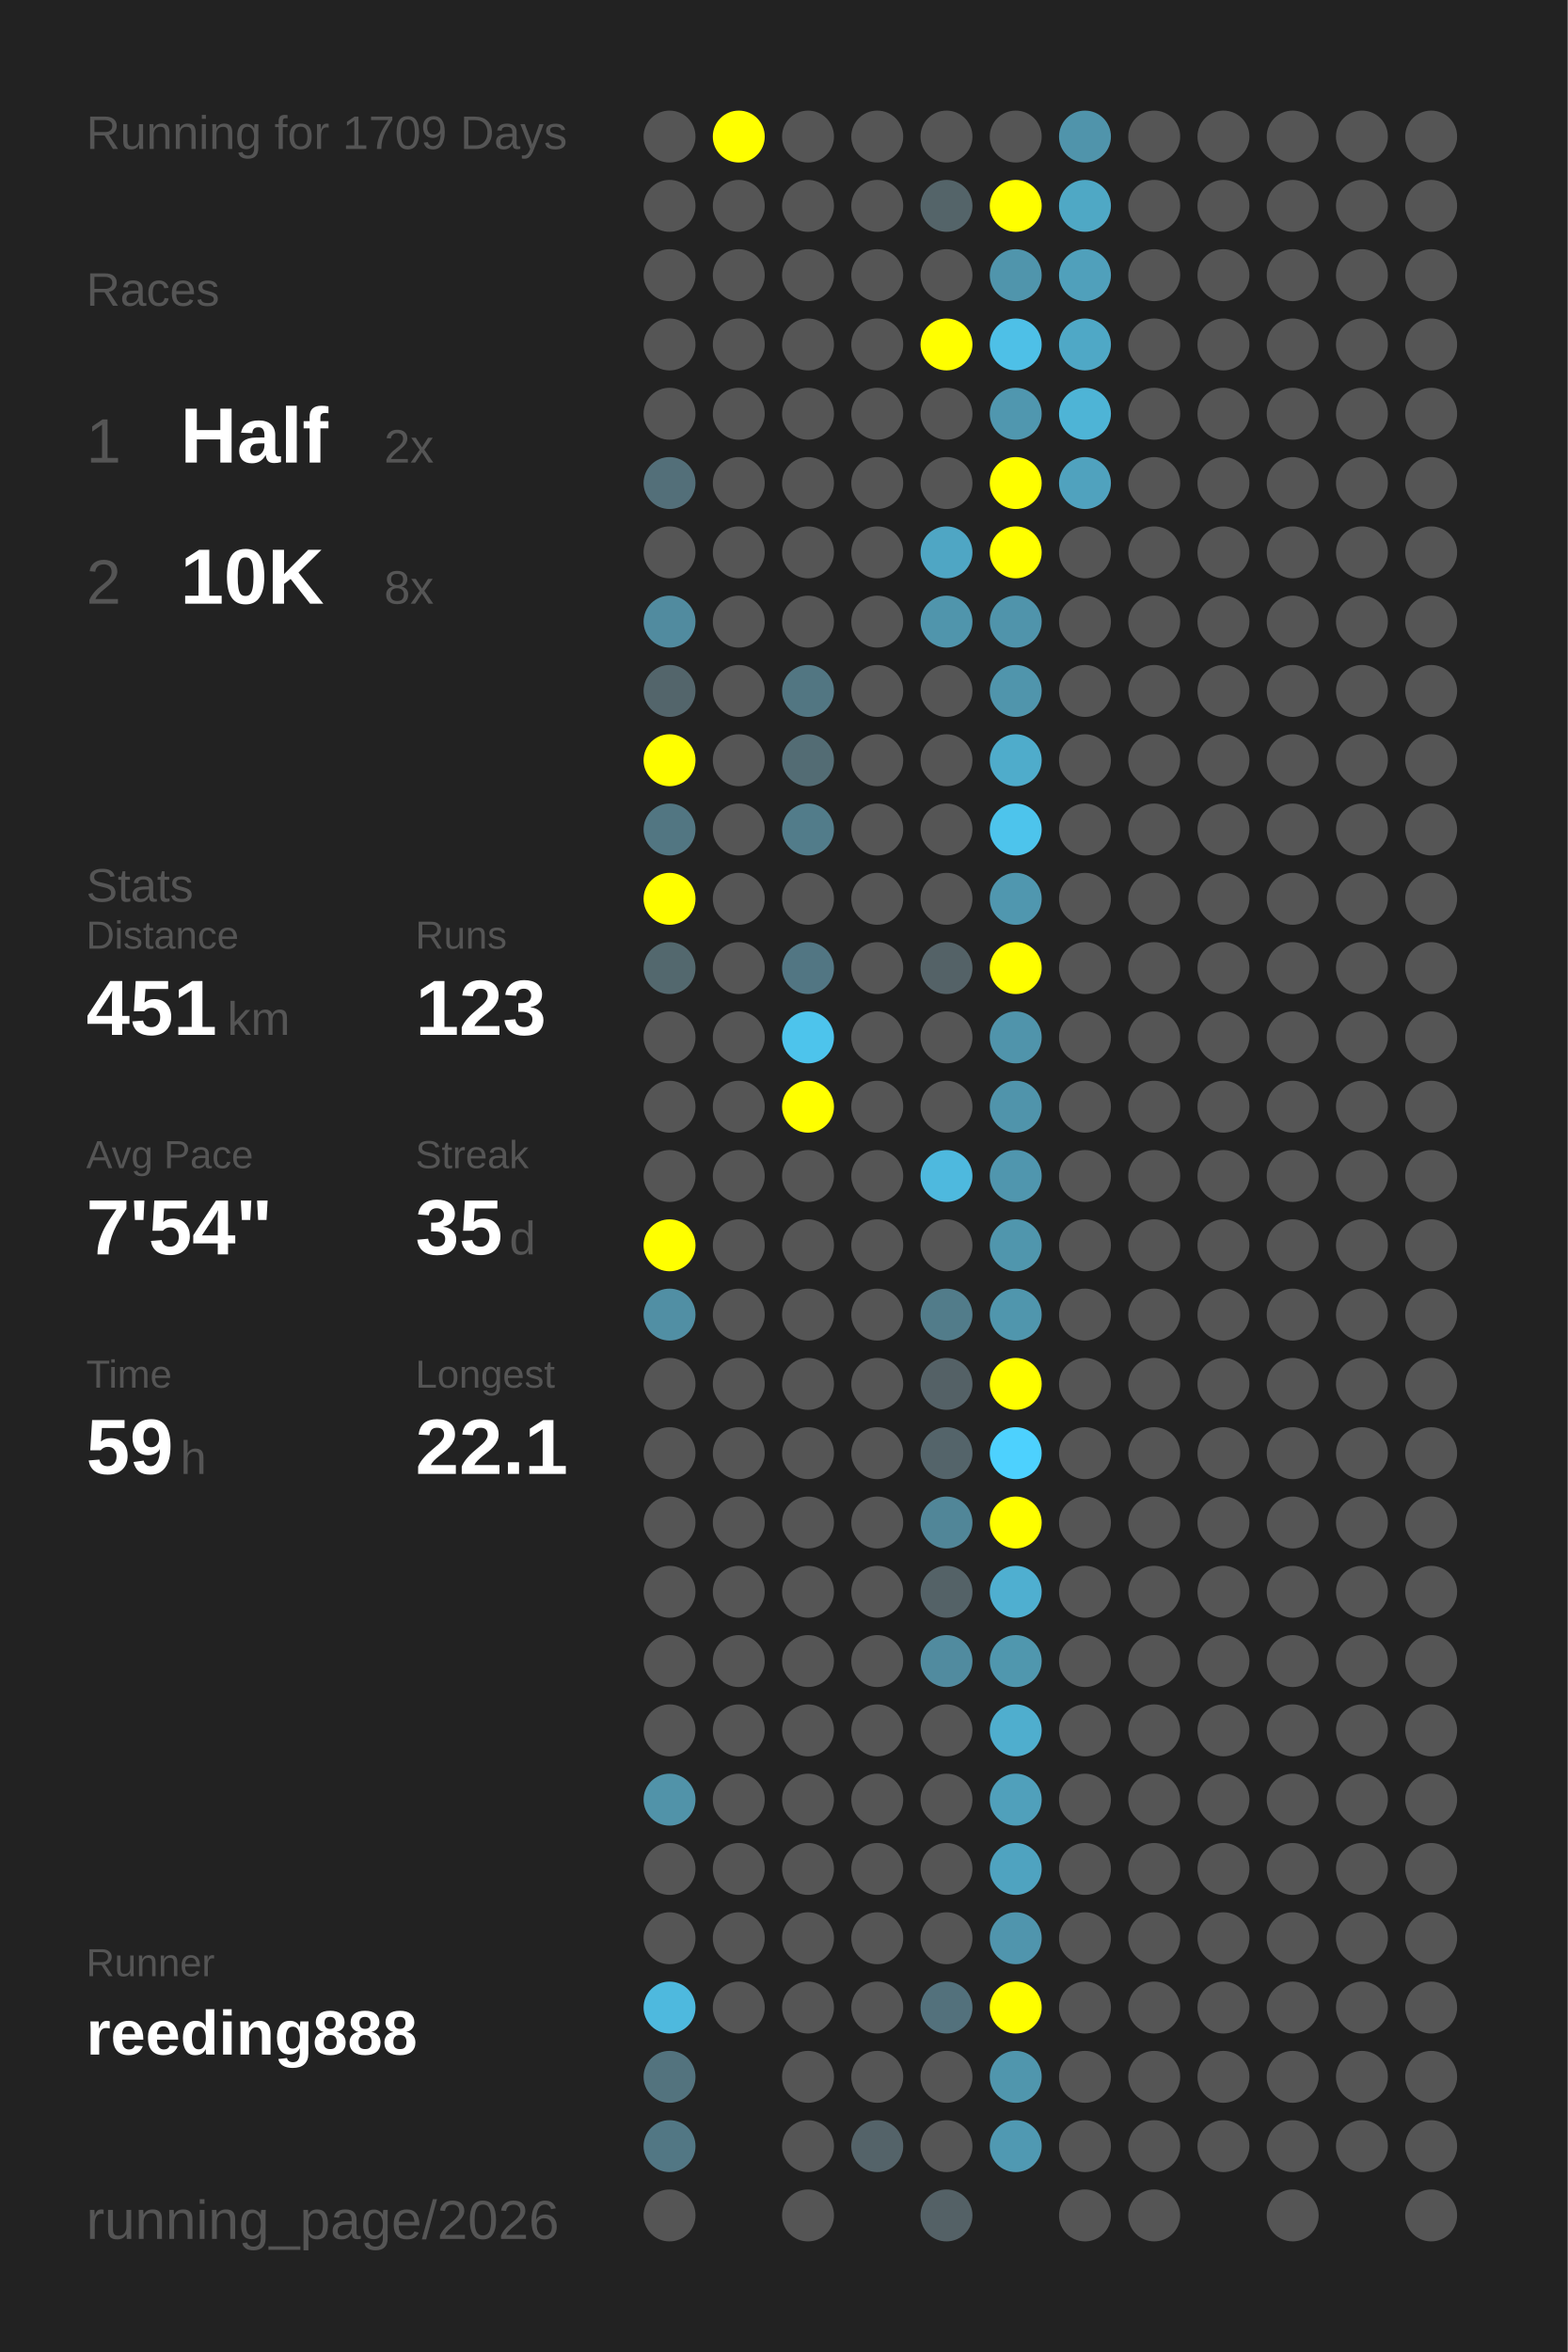
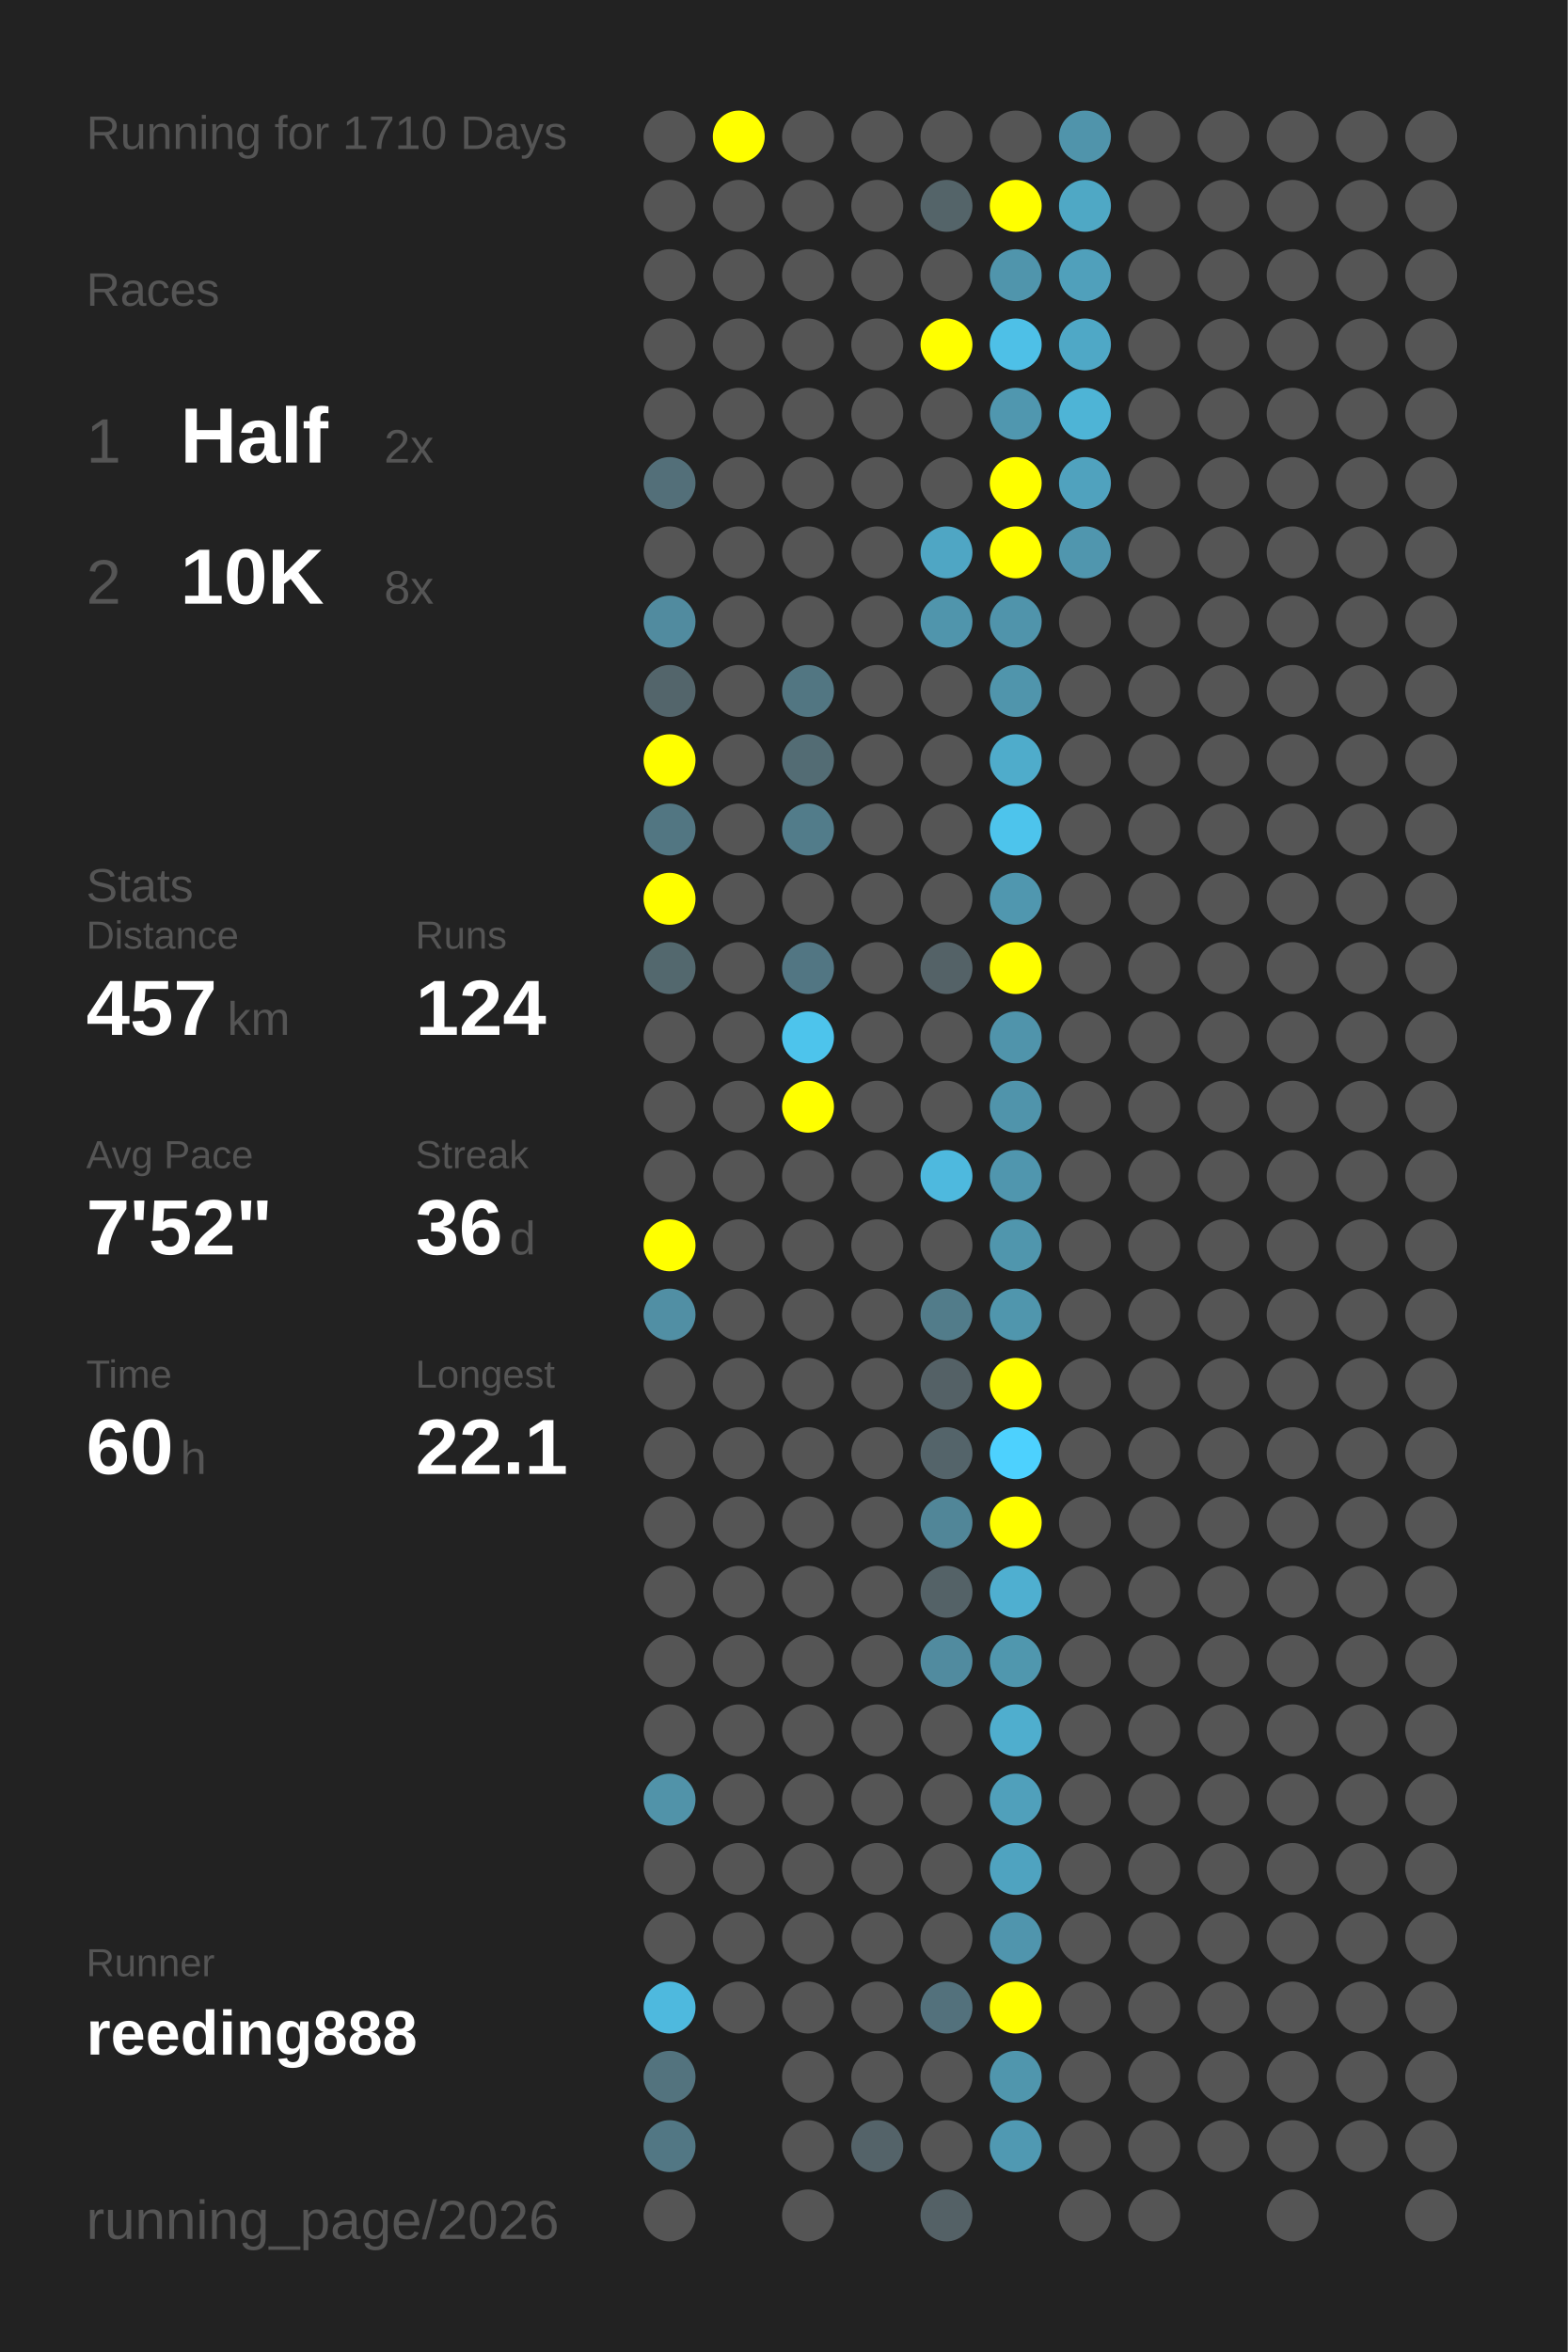
<svg xmlns="http://www.w3.org/2000/svg" baseProfile="full" height="300mm" version="1.1" viewBox="0,0,200,300" width="200mm">
  <defs />
  <rect fill="#222222" height="300" width="200" x="0" y="0" />
-   <text fill="#555555" style="font-size:6px; font-family:Arial;" x="11" y="19">Running for 1709 Days</text>
+   <text fill="#555555" style="font-size:6px; font-family:Arial;" x="11" y="19">Running for 1710 Days</text>
  <text fill="#555555" style="font-size:6px; font-family:Arial;" x="11" y="39">Races</text>
  <text fill="#555555" style="font-size:8px; font-family:Arial;" x="11" y="59">1</text>
  <text fill="#FFFFFF" style="font-size:10px; font-family:Arial; font-weight:bold;" x="23" y="59">Half</text>
  <text fill="#555555" style="font-size:6px; font-family:Arial;" x="49" y="59">2x</text>
  <text fill="#555555" style="font-size:8px; font-family:Arial;" x="11" y="77">2</text>
  <text fill="#FFFFFF" style="font-size:10px; font-family:Arial; font-weight:bold;" x="23" y="77">10K</text>
  <text fill="#555555" style="font-size:6px; font-family:Arial;" x="49" y="77">8x</text>
  <text fill="#555555" style="font-size:6px; font-family:Arial;" x="11" y="115">Stats</text>
  <text fill="#555555" style="font-size:5px; font-family:Arial;" x="11" y="121">Distance</text>
-   <text fill="#FFFFFF" style="font-size:10px; font-family:Arial; font-weight:bold;" x="11" y="132">451</text>
+   <text fill="#FFFFFF" style="font-size:10px; font-family:Arial; font-weight:bold;" x="11" y="132">457</text>
  <text fill="#555555" style="font-size:6px; font-family:Arial;" x="29" y="132">km</text>
  <text fill="#555555" style="font-size:5px; font-family:Arial;" x="53" y="121">Runs</text>
-   <text fill="#FFFFFF" style="font-size:10px; font-family:Arial; font-weight:bold;" x="53" y="132">123</text>
+   <text fill="#FFFFFF" style="font-size:10px; font-family:Arial; font-weight:bold;" x="53" y="132">124</text>
  <text fill="#555555" style="font-size:5px; font-family:Arial;" x="11" y="149">Avg Pace</text>
-   <text fill="#FFFFFF" style="font-size:10px; font-family:Arial; font-weight:bold;" x="11" y="160">7'54"</text>
+   <text fill="#FFFFFF" style="font-size:10px; font-family:Arial; font-weight:bold;" x="11" y="160">7'52"</text>
  <text fill="#555555" style="font-size:5px; font-family:Arial;" x="53" y="149">Streak</text>
-   <text fill="#FFFFFF" style="font-size:10px; font-family:Arial; font-weight:bold;" x="53" y="160">35</text>
+   <text fill="#FFFFFF" style="font-size:10px; font-family:Arial; font-weight:bold;" x="53" y="160">36</text>
  <text fill="#555555" style="font-size:6px; font-family:Arial;" x="65" y="160">d</text>
  <text fill="#555555" style="font-size:5px; font-family:Arial;" x="11" y="177">Time</text>
-   <text fill="#FFFFFF" style="font-size:10px; font-family:Arial; font-weight:bold;" x="11" y="188">59</text>
+   <text fill="#FFFFFF" style="font-size:10px; font-family:Arial; font-weight:bold;" x="11" y="188">60</text>
  <text fill="#555555" style="font-size:6px; font-family:Arial;" x="23" y="188">h</text>
  <text fill="#555555" style="font-size:5px; font-family:Arial;" x="53" y="177">Longest</text>
  <text fill="#FFFFFF" style="font-size:10px; font-family:Arial; font-weight:bold;" x="53" y="188">22.1</text>
  <text fill="#555555" style="font-size:5px; font-family:Arial;" x="11" y="252.065">Runner</text>
  <text fill="#FFFFFF" style="font-size:8px; font-family:Arial; font-weight:bold;" x="11" y="262.065">reeding888</text>
  <text fill="#555555" style="font-size:7px; font-family:Arial;" x="11" y="285.581">running_page/2026</text>
  <circle cx="85.417" cy="17.419" fill="#555555" r="3.312" />
  <circle cx="85.417" cy="26.258" fill="#555555" r="3.312" />
  <circle cx="85.417" cy="35.097" fill="#555555" r="3.312" />
  <circle cx="85.417" cy="43.935" fill="#555555" r="3.312" />
  <circle cx="85.417" cy="52.774" fill="#555555" r="3.312" />
  <circle cx="85.417" cy="61.613" fill="#536f79" r="3.312" />
  <circle cx="85.417" cy="70.452" fill="#555555" r="3.312" />
  <circle cx="85.417" cy="79.29" fill="#518b9f" r="3.312" />
  <circle cx="85.417" cy="88.129" fill="#53656b" r="3.312" />
  <circle cx="85.417" cy="96.968" fill="#FFFF00" r="3.312" />
  <circle cx="85.417" cy="105.806" fill="#527682" r="3.312" />
  <circle cx="85.417" cy="114.645" fill="#FFFF00" r="3.312" />
  <circle cx="85.417" cy="123.484" fill="#53686e" r="3.312" />
  <circle cx="85.417" cy="132.323" fill="#555555" r="3.312" />
  <circle cx="85.417" cy="141.161" fill="#555555" r="3.312" />
  <circle cx="85.417" cy="150" fill="#555555" r="3.312" />
  <circle cx="85.417" cy="158.839" fill="#FFFF00" r="3.312" />
  <circle cx="85.417" cy="167.677" fill="#518fa4" r="3.312" />
  <circle cx="85.417" cy="176.516" fill="#555555" r="3.312" />
  <circle cx="85.417" cy="185.355" fill="#555555" r="3.312" />
  <circle cx="85.417" cy="194.194" fill="#555555" r="3.312" />
  <circle cx="85.417" cy="203.032" fill="#555555" r="3.312" />
  <circle cx="85.417" cy="211.871" fill="#555555" r="3.312" />
  <circle cx="85.417" cy="220.71" fill="#555555" r="3.312" />
  <circle cx="85.417" cy="229.548" fill="#5193a9" r="3.312" />
  <circle cx="85.417" cy="238.387" fill="#555555" r="3.312" />
  <circle cx="85.417" cy="247.226" fill="#555555" r="3.312" />
  <circle cx="85.417" cy="256.065" fill="#4eb9de" r="3.312" />
  <circle cx="85.417" cy="264.903" fill="#53737e" r="3.312" />
  <circle cx="85.417" cy="273.742" fill="#527784" r="3.312" />
  <circle cx="85.417" cy="282.581" fill="#555555" r="3.312" />
  <circle cx="94.25" cy="17.419" fill="#FFFF00" r="3.312" />
  <circle cx="94.25" cy="26.258" fill="#555555" r="3.312" />
  <circle cx="94.25" cy="35.097" fill="#555555" r="3.312" />
  <circle cx="94.25" cy="43.935" fill="#555555" r="3.312" />
  <circle cx="94.25" cy="52.774" fill="#555555" r="3.312" />
  <circle cx="94.25" cy="61.613" fill="#555555" r="3.312" />
  <circle cx="94.25" cy="70.452" fill="#555555" r="3.312" />
  <circle cx="94.25" cy="79.29" fill="#555555" r="3.312" />
  <circle cx="94.25" cy="88.129" fill="#555555" r="3.312" />
  <circle cx="94.25" cy="96.968" fill="#555555" r="3.312" />
  <circle cx="94.25" cy="105.806" fill="#555555" r="3.312" />
  <circle cx="94.25" cy="114.645" fill="#555555" r="3.312" />
  <circle cx="94.25" cy="123.484" fill="#555555" r="3.312" />
  <circle cx="94.25" cy="132.323" fill="#555555" r="3.312" />
  <circle cx="94.25" cy="141.161" fill="#555555" r="3.312" />
  <circle cx="94.25" cy="150" fill="#555555" r="3.312" />
  <circle cx="94.25" cy="158.839" fill="#555555" r="3.312" />
  <circle cx="94.25" cy="167.677" fill="#555555" r="3.312" />
  <circle cx="94.25" cy="176.516" fill="#555555" r="3.312" />
  <circle cx="94.25" cy="185.355" fill="#555555" r="3.312" />
  <circle cx="94.25" cy="194.194" fill="#555555" r="3.312" />
  <circle cx="94.25" cy="203.032" fill="#555555" r="3.312" />
  <circle cx="94.25" cy="211.871" fill="#555555" r="3.312" />
  <circle cx="94.25" cy="220.71" fill="#555555" r="3.312" />
  <circle cx="94.25" cy="229.548" fill="#555555" r="3.312" />
  <circle cx="94.25" cy="238.387" fill="#555555" r="3.312" />
  <circle cx="94.25" cy="247.226" fill="#555555" r="3.312" />
  <circle cx="94.25" cy="256.065" fill="#555555" r="3.312" />
  <circle cx="103.083" cy="17.419" fill="#555555" r="3.312" />
  <circle cx="103.083" cy="26.258" fill="#555555" r="3.312" />
  <circle cx="103.083" cy="35.097" fill="#555555" r="3.312" />
  <circle cx="103.083" cy="43.935" fill="#555555" r="3.312" />
  <circle cx="103.083" cy="52.774" fill="#555555" r="3.312" />
  <circle cx="103.083" cy="61.613" fill="#555555" r="3.312" />
  <circle cx="103.083" cy="70.452" fill="#555555" r="3.312" />
  <circle cx="103.083" cy="79.29" fill="#555555" r="3.312" />
  <circle cx="103.083" cy="88.129" fill="#527682" r="3.312" />
  <circle cx="103.083" cy="96.968" fill="#536c74" r="3.312" />
  <circle cx="103.083" cy="105.806" fill="#527c8a" r="3.312" />
  <circle cx="103.083" cy="114.645" fill="#555555" r="3.312" />
  <circle cx="103.083" cy="123.484" fill="#527683" r="3.312" />
  <circle cx="103.083" cy="132.323" fill="#4dc4ec" r="3.312" />
  <circle cx="103.083" cy="141.161" fill="#FFFF00" r="3.312" />
  <circle cx="103.083" cy="150" fill="#555555" r="3.312" />
  <circle cx="103.083" cy="158.839" fill="#555555" r="3.312" />
  <circle cx="103.083" cy="167.677" fill="#555555" r="3.312" />
  <circle cx="103.083" cy="176.516" fill="#555555" r="3.312" />
  <circle cx="103.083" cy="185.355" fill="#555555" r="3.312" />
  <circle cx="103.083" cy="194.194" fill="#555555" r="3.312" />
  <circle cx="103.083" cy="203.032" fill="#555555" r="3.312" />
  <circle cx="103.083" cy="211.871" fill="#555555" r="3.312" />
  <circle cx="103.083" cy="220.71" fill="#555555" r="3.312" />
  <circle cx="103.083" cy="229.548" fill="#555555" r="3.312" />
  <circle cx="103.083" cy="238.387" fill="#555555" r="3.312" />
  <circle cx="103.083" cy="247.226" fill="#555555" r="3.312" />
  <circle cx="103.083" cy="256.065" fill="#555555" r="3.312" />
  <circle cx="103.083" cy="264.903" fill="#555555" r="3.312" />
  <circle cx="103.083" cy="273.742" fill="#555555" r="3.312" />
  <circle cx="103.083" cy="282.581" fill="#555555" r="3.312" />
  <circle cx="111.917" cy="17.419" fill="#555555" r="3.312" />
  <circle cx="111.917" cy="26.258" fill="#555555" r="3.312" />
  <circle cx="111.917" cy="35.097" fill="#555555" r="3.312" />
  <circle cx="111.917" cy="43.935" fill="#555555" r="3.312" />
  <circle cx="111.917" cy="52.774" fill="#555555" r="3.312" />
  <circle cx="111.917" cy="61.613" fill="#555555" r="3.312" />
  <circle cx="111.917" cy="70.452" fill="#555555" r="3.312" />
  <circle cx="111.917" cy="79.29" fill="#555555" r="3.312" />
  <circle cx="111.917" cy="88.129" fill="#555555" r="3.312" />
  <circle cx="111.917" cy="96.968" fill="#555555" r="3.312" />
  <circle cx="111.917" cy="105.806" fill="#555555" r="3.312" />
  <circle cx="111.917" cy="114.645" fill="#555555" r="3.312" />
  <circle cx="111.917" cy="123.484" fill="#555555" r="3.312" />
  <circle cx="111.917" cy="132.323" fill="#555555" r="3.312" />
  <circle cx="111.917" cy="141.161" fill="#555555" r="3.312" />
  <circle cx="111.917" cy="150" fill="#555555" r="3.312" />
  <circle cx="111.917" cy="158.839" fill="#555555" r="3.312" />
  <circle cx="111.917" cy="167.677" fill="#555555" r="3.312" />
  <circle cx="111.917" cy="176.516" fill="#555555" r="3.312" />
  <circle cx="111.917" cy="185.355" fill="#555555" r="3.312" />
  <circle cx="111.917" cy="194.194" fill="#555555" r="3.312" />
  <circle cx="111.917" cy="203.032" fill="#555555" r="3.312" />
  <circle cx="111.917" cy="211.871" fill="#555555" r="3.312" />
  <circle cx="111.917" cy="220.71" fill="#555555" r="3.312" />
  <circle cx="111.917" cy="229.548" fill="#555555" r="3.312" />
  <circle cx="111.917" cy="238.387" fill="#555555" r="3.312" />
  <circle cx="111.917" cy="247.226" fill="#555555" r="3.312" />
  <circle cx="111.917" cy="256.065" fill="#555555" r="3.312" />
  <circle cx="111.917" cy="264.903" fill="#555555" r="3.312" />
  <circle cx="111.917" cy="273.742" fill="#546369" r="3.312" />
  <circle cx="120.75" cy="17.419" fill="#555555" r="3.312" />
  <circle cx="120.75" cy="26.258" fill="#546469" r="3.312" />
  <circle cx="120.75" cy="35.097" fill="#555555" r="3.312" />
  <circle cx="120.75" cy="43.935" fill="#FFFF00" r="3.312" />
  <circle cx="120.75" cy="52.774" fill="#555555" r="3.312" />
  <circle cx="120.75" cy="61.613" fill="#555555" r="3.312" />
  <circle cx="120.75" cy="70.452" fill="#4fa6c4" r="3.312" />
  <circle cx="120.75" cy="79.29" fill="#5095ac" r="3.312" />
  <circle cx="120.75" cy="88.129" fill="#555555" r="3.312" />
  <circle cx="120.75" cy="96.968" fill="#555555" r="3.312" />
  <circle cx="120.75" cy="105.806" fill="#555555" r="3.312" />
  <circle cx="120.75" cy="114.645" fill="#555555" r="3.312" />
  <circle cx="120.75" cy="123.484" fill="#546267" r="3.312" />
  <circle cx="120.75" cy="132.323" fill="#555555" r="3.312" />
  <circle cx="120.75" cy="141.161" fill="#555555" r="3.312" />
  <circle cx="120.75" cy="150" fill="#4eb9de" r="3.312" />
  <circle cx="120.75" cy="158.839" fill="#555555" r="3.312" />
  <circle cx="120.75" cy="167.677" fill="#527c8a" r="3.312" />
  <circle cx="120.75" cy="176.516" fill="#546166" r="3.312" />
  <circle cx="120.75" cy="185.355" fill="#54646a" r="3.312" />
  <circle cx="120.75" cy="194.194" fill="#518698" r="3.312" />
  <circle cx="120.75" cy="203.032" fill="#546267" r="3.312" />
  <circle cx="120.75" cy="211.871" fill="#518b9f" r="3.312" />
  <circle cx="120.75" cy="220.71" fill="#555555" r="3.312" />
  <circle cx="120.75" cy="229.548" fill="#555555" r="3.312" />
  <circle cx="120.75" cy="238.387" fill="#555555" r="3.312" />
  <circle cx="120.75" cy="247.226" fill="#555555" r="3.312" />
  <circle cx="120.75" cy="256.065" fill="#53717c" r="3.312" />
  <circle cx="120.75" cy="264.903" fill="#555555" r="3.312" />
  <circle cx="120.75" cy="273.742" fill="#555555" r="3.312" />
  <circle cx="120.75" cy="282.581" fill="#546166" r="3.312" />
  <circle cx="129.583" cy="17.419" fill="#555555" r="3.312" />
  <circle cx="129.583" cy="26.258" fill="#FFFF00" r="3.312" />
  <circle cx="129.583" cy="35.097" fill="#5095ac" r="3.312" />
  <circle cx="129.583" cy="43.935" fill="#4ec0e7" r="3.312" />
  <circle cx="129.583" cy="52.774" fill="#5097af" r="3.312" />
  <circle cx="129.583" cy="61.613" fill="#FFFF00" r="3.312" />
  <circle cx="129.583" cy="70.452" fill="#FFFF00" r="3.312" />
  <circle cx="129.583" cy="79.29" fill="#5094ab" r="3.312" />
  <circle cx="129.583" cy="88.129" fill="#5095ac" r="3.312" />
  <circle cx="129.583" cy="96.968" fill="#4faccb" r="3.312" />
  <circle cx="129.583" cy="105.806" fill="#4dc4ec" r="3.312" />
  <circle cx="129.583" cy="114.645" fill="#5097af" r="3.312" />
  <circle cx="129.583" cy="123.484" fill="#FFFF00" r="3.312" />
  <circle cx="129.583" cy="132.323" fill="#5094ab" r="3.312" />
  <circle cx="129.583" cy="141.161" fill="#5094ab" r="3.312" />
  <circle cx="129.583" cy="150" fill="#5096ae" r="3.312" />
  <circle cx="129.583" cy="158.839" fill="#5096ad" r="3.312" />
  <circle cx="129.583" cy="167.677" fill="#5096ad" r="3.312" />
  <circle cx="129.583" cy="176.516" fill="#FFFF00" r="3.312" />
  <circle cx="129.583" cy="185.355" fill="#4dd1fe" r="3.312" />
  <circle cx="129.583" cy="194.194" fill="#FFFF00" r="3.312" />
  <circle cx="129.583" cy="203.032" fill="#4fafd0" r="3.312" />
  <circle cx="129.583" cy="211.871" fill="#5097ae" r="3.312" />
  <circle cx="129.583" cy="220.71" fill="#4faece" r="3.312" />
  <circle cx="129.583" cy="229.548" fill="#50a0bb" r="3.312" />
  <circle cx="129.583" cy="238.387" fill="#4fa3c0" r="3.312" />
  <circle cx="129.583" cy="247.226" fill="#5095ad" r="3.312" />
  <circle cx="129.583" cy="256.065" fill="#FFFF00" r="3.312" />
  <circle cx="129.583" cy="264.903" fill="#5096ad" r="3.312" />
  <circle cx="129.583" cy="273.742" fill="#5099b2" r="3.312" />
  <circle cx="138.417" cy="17.419" fill="#5094ab" r="3.312" />
  <circle cx="138.417" cy="26.258" fill="#4fa8c5" r="3.312" />
  <circle cx="138.417" cy="35.097" fill="#50a0bb" r="3.312" />
  <circle cx="138.417" cy="43.935" fill="#4fa8c6" r="3.312" />
  <circle cx="138.417" cy="52.774" fill="#4eb4d6" r="3.312" />
  <circle cx="138.417" cy="61.613" fill="#50a2be" r="3.312" />
-   <circle cx="138.417" cy="70.452" fill="#555555" r="3.312" />
+   <circle cx="138.417" cy="70.452" fill="#5096ae" r="3.312" />
  <circle cx="138.417" cy="79.29" fill="#555555" r="3.312" />
  <circle cx="138.417" cy="88.129" fill="#555555" r="3.312" />
  <circle cx="138.417" cy="96.968" fill="#555555" r="3.312" />
  <circle cx="138.417" cy="105.806" fill="#555555" r="3.312" />
  <circle cx="138.417" cy="114.645" fill="#555555" r="3.312" />
  <circle cx="138.417" cy="123.484" fill="#555555" r="3.312" />
  <circle cx="138.417" cy="132.323" fill="#555555" r="3.312" />
  <circle cx="138.417" cy="141.161" fill="#555555" r="3.312" />
  <circle cx="138.417" cy="150" fill="#555555" r="3.312" />
  <circle cx="138.417" cy="158.839" fill="#555555" r="3.312" />
  <circle cx="138.417" cy="167.677" fill="#555555" r="3.312" />
  <circle cx="138.417" cy="176.516" fill="#555555" r="3.312" />
  <circle cx="138.417" cy="185.355" fill="#555555" r="3.312" />
  <circle cx="138.417" cy="194.194" fill="#555555" r="3.312" />
  <circle cx="138.417" cy="203.032" fill="#555555" r="3.312" />
  <circle cx="138.417" cy="211.871" fill="#555555" r="3.312" />
  <circle cx="138.417" cy="220.71" fill="#555555" r="3.312" />
  <circle cx="138.417" cy="229.548" fill="#555555" r="3.312" />
  <circle cx="138.417" cy="238.387" fill="#555555" r="3.312" />
  <circle cx="138.417" cy="247.226" fill="#555555" r="3.312" />
  <circle cx="138.417" cy="256.065" fill="#555555" r="3.312" />
  <circle cx="138.417" cy="264.903" fill="#555555" r="3.312" />
  <circle cx="138.417" cy="273.742" fill="#555555" r="3.312" />
  <circle cx="138.417" cy="282.581" fill="#555555" r="3.312" />
  <circle cx="147.25" cy="17.419" fill="#555555" r="3.312" />
  <circle cx="147.25" cy="26.258" fill="#555555" r="3.312" />
  <circle cx="147.25" cy="35.097" fill="#555555" r="3.312" />
  <circle cx="147.25" cy="43.935" fill="#555555" r="3.312" />
  <circle cx="147.25" cy="52.774" fill="#555555" r="3.312" />
  <circle cx="147.25" cy="61.613" fill="#555555" r="3.312" />
  <circle cx="147.25" cy="70.452" fill="#555555" r="3.312" />
  <circle cx="147.25" cy="79.29" fill="#555555" r="3.312" />
  <circle cx="147.25" cy="88.129" fill="#555555" r="3.312" />
  <circle cx="147.25" cy="96.968" fill="#555555" r="3.312" />
  <circle cx="147.25" cy="105.806" fill="#555555" r="3.312" />
  <circle cx="147.25" cy="114.645" fill="#555555" r="3.312" />
  <circle cx="147.25" cy="123.484" fill="#555555" r="3.312" />
  <circle cx="147.25" cy="132.323" fill="#555555" r="3.312" />
  <circle cx="147.25" cy="141.161" fill="#555555" r="3.312" />
  <circle cx="147.25" cy="150" fill="#555555" r="3.312" />
  <circle cx="147.25" cy="158.839" fill="#555555" r="3.312" />
  <circle cx="147.25" cy="167.677" fill="#555555" r="3.312" />
  <circle cx="147.25" cy="176.516" fill="#555555" r="3.312" />
  <circle cx="147.25" cy="185.355" fill="#555555" r="3.312" />
  <circle cx="147.25" cy="194.194" fill="#555555" r="3.312" />
  <circle cx="147.25" cy="203.032" fill="#555555" r="3.312" />
  <circle cx="147.25" cy="211.871" fill="#555555" r="3.312" />
  <circle cx="147.25" cy="220.71" fill="#555555" r="3.312" />
  <circle cx="147.25" cy="229.548" fill="#555555" r="3.312" />
  <circle cx="147.25" cy="238.387" fill="#555555" r="3.312" />
  <circle cx="147.25" cy="247.226" fill="#555555" r="3.312" />
  <circle cx="147.25" cy="256.065" fill="#555555" r="3.312" />
  <circle cx="147.25" cy="264.903" fill="#555555" r="3.312" />
  <circle cx="147.25" cy="273.742" fill="#555555" r="3.312" />
  <circle cx="147.25" cy="282.581" fill="#555555" r="3.312" />
  <circle cx="156.083" cy="17.419" fill="#555555" r="3.312" />
  <circle cx="156.083" cy="26.258" fill="#555555" r="3.312" />
  <circle cx="156.083" cy="35.097" fill="#555555" r="3.312" />
  <circle cx="156.083" cy="43.935" fill="#555555" r="3.312" />
  <circle cx="156.083" cy="52.774" fill="#555555" r="3.312" />
  <circle cx="156.083" cy="61.613" fill="#555555" r="3.312" />
  <circle cx="156.083" cy="70.452" fill="#555555" r="3.312" />
  <circle cx="156.083" cy="79.29" fill="#555555" r="3.312" />
  <circle cx="156.083" cy="88.129" fill="#555555" r="3.312" />
  <circle cx="156.083" cy="96.968" fill="#555555" r="3.312" />
  <circle cx="156.083" cy="105.806" fill="#555555" r="3.312" />
  <circle cx="156.083" cy="114.645" fill="#555555" r="3.312" />
  <circle cx="156.083" cy="123.484" fill="#555555" r="3.312" />
  <circle cx="156.083" cy="132.323" fill="#555555" r="3.312" />
  <circle cx="156.083" cy="141.161" fill="#555555" r="3.312" />
  <circle cx="156.083" cy="150" fill="#555555" r="3.312" />
  <circle cx="156.083" cy="158.839" fill="#555555" r="3.312" />
  <circle cx="156.083" cy="167.677" fill="#555555" r="3.312" />
  <circle cx="156.083" cy="176.516" fill="#555555" r="3.312" />
  <circle cx="156.083" cy="185.355" fill="#555555" r="3.312" />
  <circle cx="156.083" cy="194.194" fill="#555555" r="3.312" />
  <circle cx="156.083" cy="203.032" fill="#555555" r="3.312" />
  <circle cx="156.083" cy="211.871" fill="#555555" r="3.312" />
  <circle cx="156.083" cy="220.71" fill="#555555" r="3.312" />
  <circle cx="156.083" cy="229.548" fill="#555555" r="3.312" />
  <circle cx="156.083" cy="238.387" fill="#555555" r="3.312" />
  <circle cx="156.083" cy="247.226" fill="#555555" r="3.312" />
  <circle cx="156.083" cy="256.065" fill="#555555" r="3.312" />
  <circle cx="156.083" cy="264.903" fill="#555555" r="3.312" />
  <circle cx="156.083" cy="273.742" fill="#555555" r="3.312" />
  <circle cx="164.917" cy="17.419" fill="#555555" r="3.312" />
  <circle cx="164.917" cy="26.258" fill="#555555" r="3.312" />
  <circle cx="164.917" cy="35.097" fill="#555555" r="3.312" />
  <circle cx="164.917" cy="43.935" fill="#555555" r="3.312" />
  <circle cx="164.917" cy="52.774" fill="#555555" r="3.312" />
  <circle cx="164.917" cy="61.613" fill="#555555" r="3.312" />
  <circle cx="164.917" cy="70.452" fill="#555555" r="3.312" />
  <circle cx="164.917" cy="79.29" fill="#555555" r="3.312" />
  <circle cx="164.917" cy="88.129" fill="#555555" r="3.312" />
  <circle cx="164.917" cy="96.968" fill="#555555" r="3.312" />
  <circle cx="164.917" cy="105.806" fill="#555555" r="3.312" />
  <circle cx="164.917" cy="114.645" fill="#555555" r="3.312" />
  <circle cx="164.917" cy="123.484" fill="#555555" r="3.312" />
  <circle cx="164.917" cy="132.323" fill="#555555" r="3.312" />
  <circle cx="164.917" cy="141.161" fill="#555555" r="3.312" />
  <circle cx="164.917" cy="150" fill="#555555" r="3.312" />
  <circle cx="164.917" cy="158.839" fill="#555555" r="3.312" />
  <circle cx="164.917" cy="167.677" fill="#555555" r="3.312" />
  <circle cx="164.917" cy="176.516" fill="#555555" r="3.312" />
  <circle cx="164.917" cy="185.355" fill="#555555" r="3.312" />
  <circle cx="164.917" cy="194.194" fill="#555555" r="3.312" />
  <circle cx="164.917" cy="203.032" fill="#555555" r="3.312" />
  <circle cx="164.917" cy="211.871" fill="#555555" r="3.312" />
  <circle cx="164.917" cy="220.71" fill="#555555" r="3.312" />
  <circle cx="164.917" cy="229.548" fill="#555555" r="3.312" />
  <circle cx="164.917" cy="238.387" fill="#555555" r="3.312" />
  <circle cx="164.917" cy="247.226" fill="#555555" r="3.312" />
  <circle cx="164.917" cy="256.065" fill="#555555" r="3.312" />
  <circle cx="164.917" cy="264.903" fill="#555555" r="3.312" />
  <circle cx="164.917" cy="273.742" fill="#555555" r="3.312" />
  <circle cx="164.917" cy="282.581" fill="#555555" r="3.312" />
  <circle cx="173.75" cy="17.419" fill="#555555" r="3.312" />
  <circle cx="173.75" cy="26.258" fill="#555555" r="3.312" />
  <circle cx="173.75" cy="35.097" fill="#555555" r="3.312" />
  <circle cx="173.75" cy="43.935" fill="#555555" r="3.312" />
  <circle cx="173.75" cy="52.774" fill="#555555" r="3.312" />
  <circle cx="173.75" cy="61.613" fill="#555555" r="3.312" />
  <circle cx="173.75" cy="70.452" fill="#555555" r="3.312" />
  <circle cx="173.75" cy="79.29" fill="#555555" r="3.312" />
  <circle cx="173.75" cy="88.129" fill="#555555" r="3.312" />
  <circle cx="173.75" cy="96.968" fill="#555555" r="3.312" />
  <circle cx="173.75" cy="105.806" fill="#555555" r="3.312" />
  <circle cx="173.75" cy="114.645" fill="#555555" r="3.312" />
  <circle cx="173.75" cy="123.484" fill="#555555" r="3.312" />
  <circle cx="173.75" cy="132.323" fill="#555555" r="3.312" />
  <circle cx="173.75" cy="141.161" fill="#555555" r="3.312" />
  <circle cx="173.75" cy="150" fill="#555555" r="3.312" />
  <circle cx="173.75" cy="158.839" fill="#555555" r="3.312" />
  <circle cx="173.75" cy="167.677" fill="#555555" r="3.312" />
  <circle cx="173.75" cy="176.516" fill="#555555" r="3.312" />
  <circle cx="173.75" cy="185.355" fill="#555555" r="3.312" />
  <circle cx="173.75" cy="194.194" fill="#555555" r="3.312" />
  <circle cx="173.75" cy="203.032" fill="#555555" r="3.312" />
  <circle cx="173.75" cy="211.871" fill="#555555" r="3.312" />
  <circle cx="173.75" cy="220.71" fill="#555555" r="3.312" />
  <circle cx="173.75" cy="229.548" fill="#555555" r="3.312" />
  <circle cx="173.75" cy="238.387" fill="#555555" r="3.312" />
  <circle cx="173.75" cy="247.226" fill="#555555" r="3.312" />
  <circle cx="173.75" cy="256.065" fill="#555555" r="3.312" />
  <circle cx="173.75" cy="264.903" fill="#555555" r="3.312" />
  <circle cx="173.75" cy="273.742" fill="#555555" r="3.312" />
  <circle cx="182.583" cy="17.419" fill="#555555" r="3.312" />
  <circle cx="182.583" cy="26.258" fill="#555555" r="3.312" />
  <circle cx="182.583" cy="35.097" fill="#555555" r="3.312" />
  <circle cx="182.583" cy="43.935" fill="#555555" r="3.312" />
  <circle cx="182.583" cy="52.774" fill="#555555" r="3.312" />
  <circle cx="182.583" cy="61.613" fill="#555555" r="3.312" />
  <circle cx="182.583" cy="70.452" fill="#555555" r="3.312" />
  <circle cx="182.583" cy="79.29" fill="#555555" r="3.312" />
  <circle cx="182.583" cy="88.129" fill="#555555" r="3.312" />
  <circle cx="182.583" cy="96.968" fill="#555555" r="3.312" />
  <circle cx="182.583" cy="105.806" fill="#555555" r="3.312" />
  <circle cx="182.583" cy="114.645" fill="#555555" r="3.312" />
  <circle cx="182.583" cy="123.484" fill="#555555" r="3.312" />
  <circle cx="182.583" cy="132.323" fill="#555555" r="3.312" />
  <circle cx="182.583" cy="141.161" fill="#555555" r="3.312" />
  <circle cx="182.583" cy="150" fill="#555555" r="3.312" />
  <circle cx="182.583" cy="158.839" fill="#555555" r="3.312" />
  <circle cx="182.583" cy="167.677" fill="#555555" r="3.312" />
  <circle cx="182.583" cy="176.516" fill="#555555" r="3.312" />
  <circle cx="182.583" cy="185.355" fill="#555555" r="3.312" />
  <circle cx="182.583" cy="194.194" fill="#555555" r="3.312" />
  <circle cx="182.583" cy="203.032" fill="#555555" r="3.312" />
  <circle cx="182.583" cy="211.871" fill="#555555" r="3.312" />
  <circle cx="182.583" cy="220.71" fill="#555555" r="3.312" />
  <circle cx="182.583" cy="229.548" fill="#555555" r="3.312" />
  <circle cx="182.583" cy="238.387" fill="#555555" r="3.312" />
  <circle cx="182.583" cy="247.226" fill="#555555" r="3.312" />
  <circle cx="182.583" cy="256.065" fill="#555555" r="3.312" />
  <circle cx="182.583" cy="264.903" fill="#555555" r="3.312" />
  <circle cx="182.583" cy="273.742" fill="#555555" r="3.312" />
  <circle cx="182.583" cy="282.581" fill="#555555" r="3.312" />
</svg>
